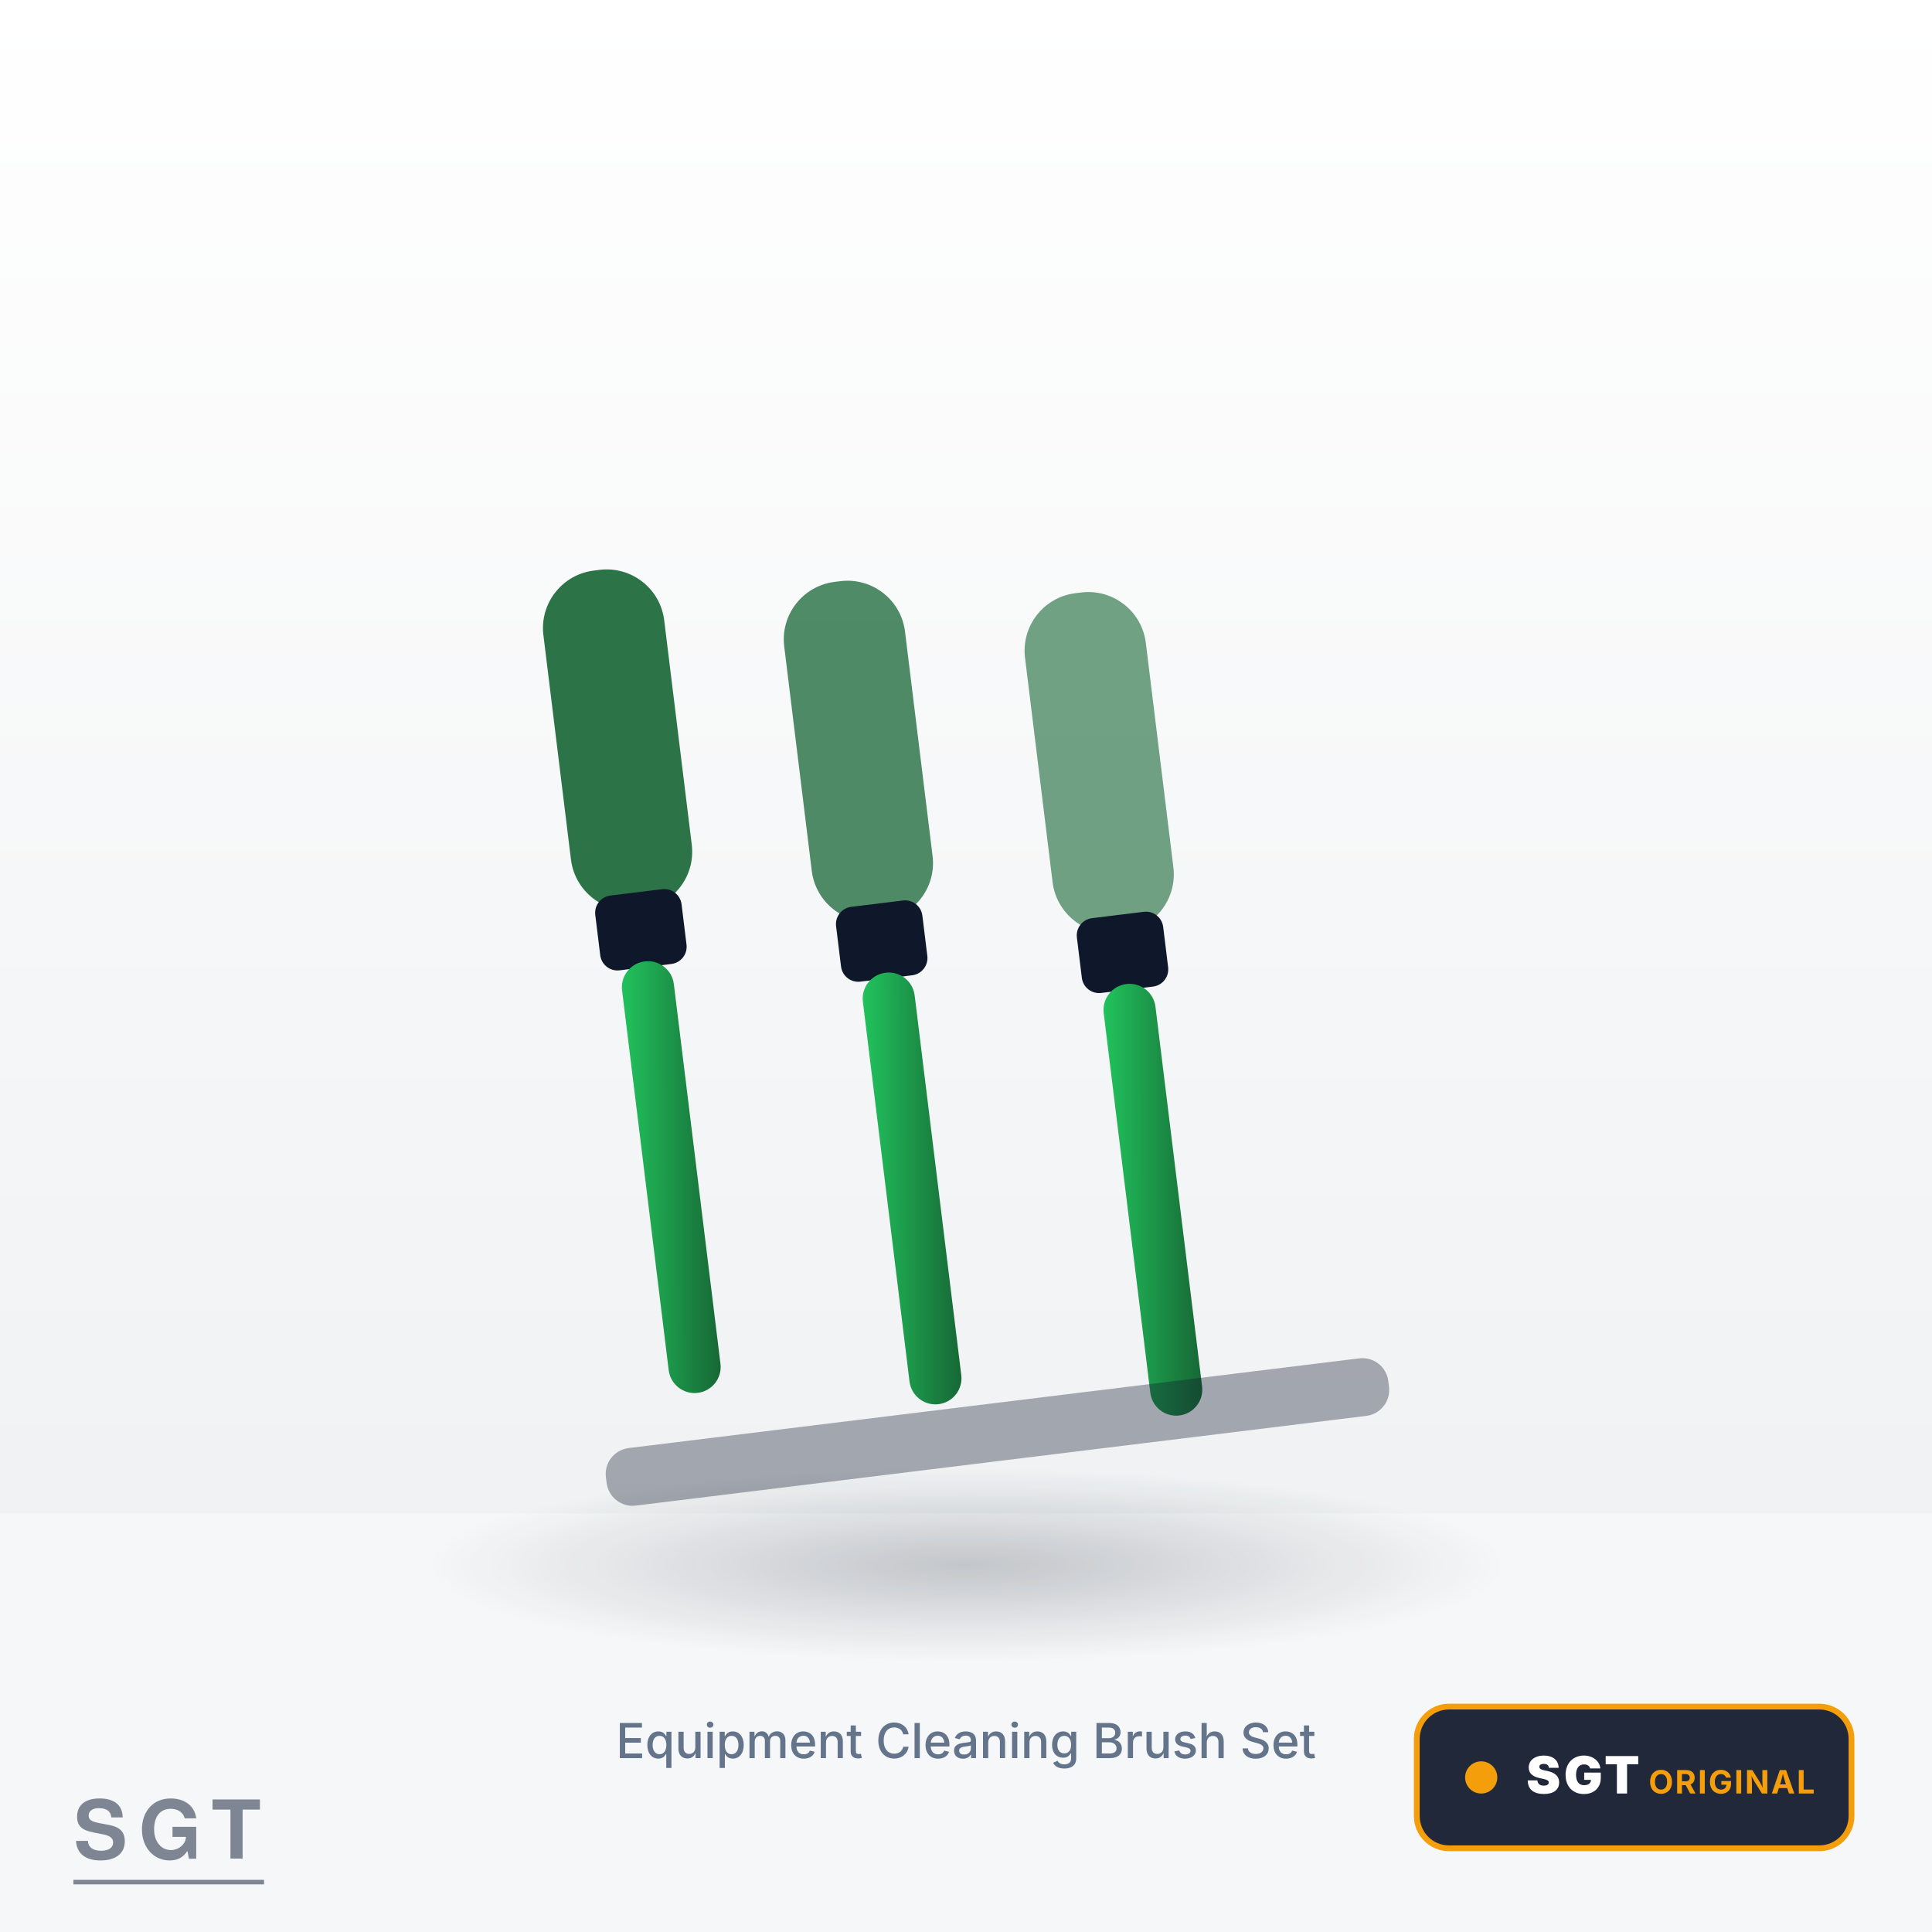
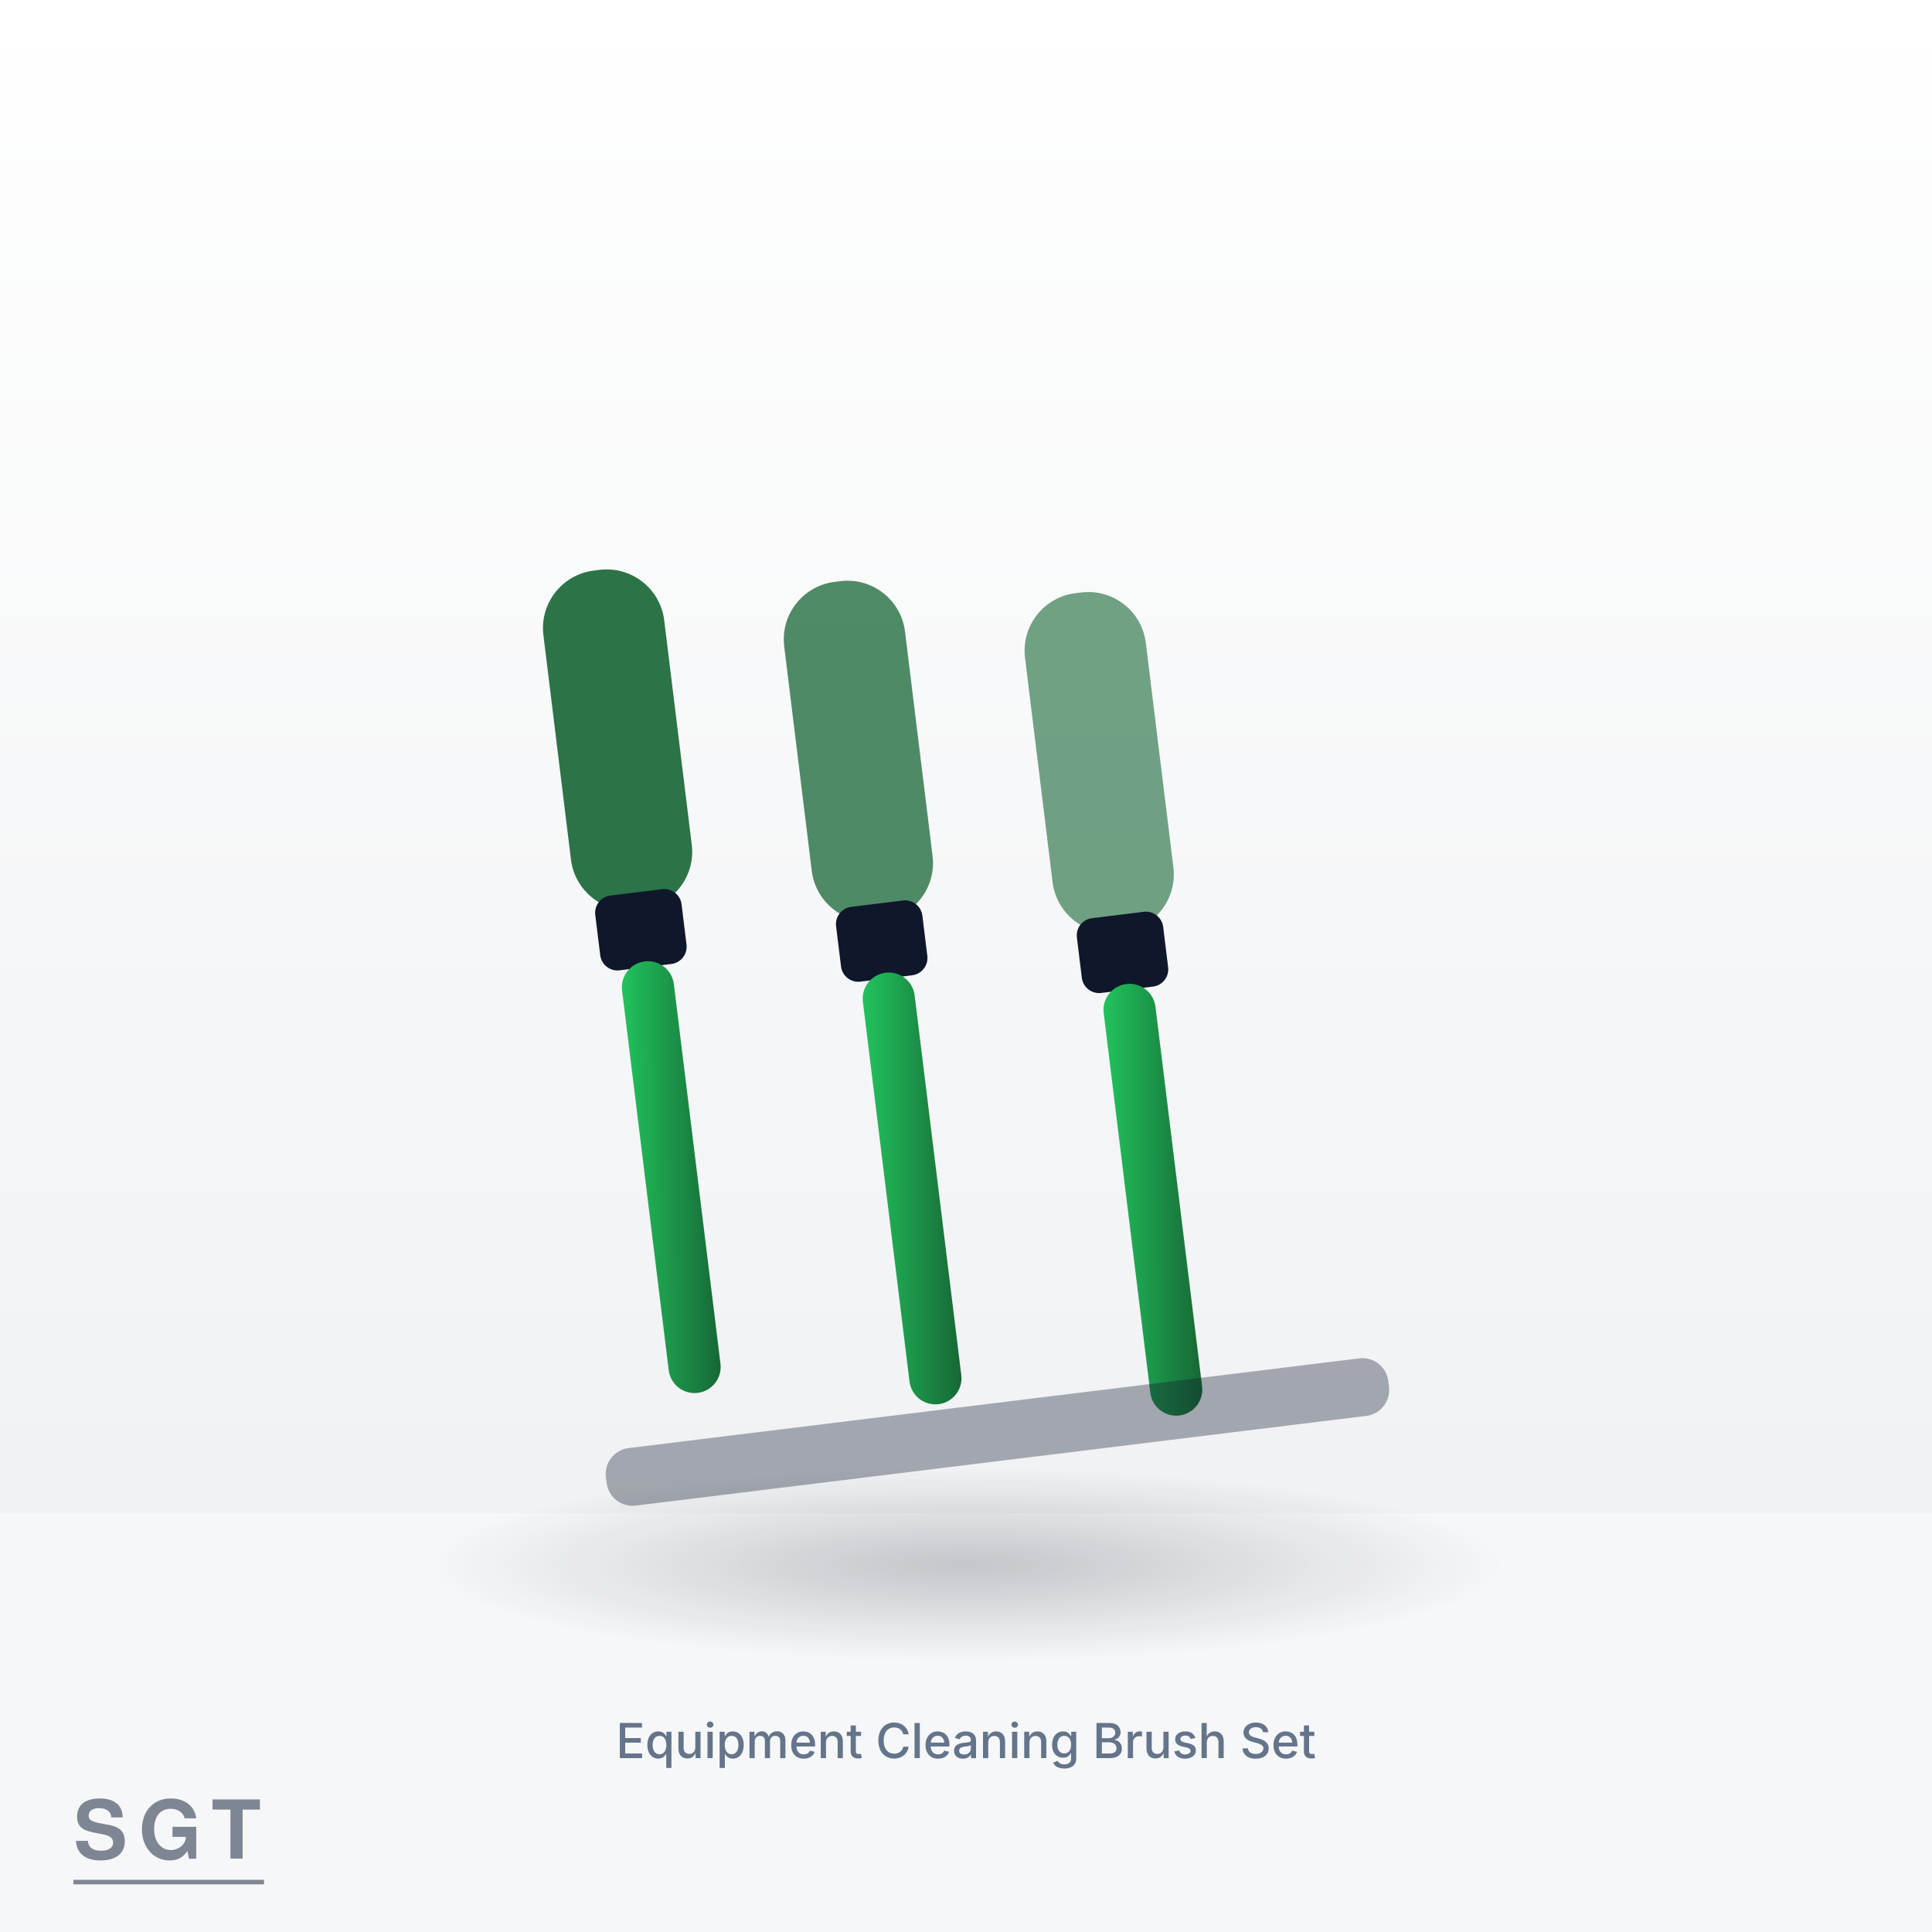
<svg xmlns="http://www.w3.org/2000/svg" viewBox="0 0 600 600" width="600" height="600" role="img" aria-label="Equipment Cleaning Brush Set — Cleaning &amp; Hygiene">
  <defs>
    <linearGradient id="bg" x1="0" y1="0" x2="0" y2="1">
      <stop offset="0%" stop-color="#ffffff" />
      <stop offset="100%" stop-color="#eceef0" />
    </linearGradient>
    <linearGradient id="body" x1="0" y1="0" x2="1" y2="1">
      <stop offset="0%" stop-color="#22c55e" />
      <stop offset="100%" stop-color="#166534" />
    </linearGradient>
    <linearGradient id="stroke" x1="0" y1="0" x2="1" y2="1">
      <stop offset="0%" stop-color="#22c55e" />
      <stop offset="100%" stop-color="#166534" />
    </linearGradient>
    <radialGradient id="shadow" cx="50%" cy="50%">
      <stop offset="0%" stop-color="#0f172a" stop-opacity="0.22" />
      <stop offset="100%" stop-color="#0f172a" stop-opacity="0" />
    </radialGradient>
  </defs>
  <rect width="600" height="600" fill="url(#bg)" />
  <rect y="470" width="600" height="130" fill="#f6f7f8" />
  <ellipse cx="300" cy="486" rx="168" ry="30" fill="url(#shadow)" />
  <g transform="translate(292 300) rotate(-7) scale(0.9) translate(-300 -300)">
    <rect x="178" y="150" width="42" height="118" rx="20" fill="#166534" opacity="0.9" />
    <rect x="184" y="262" width="30" height="26" rx="6" fill="#0f172a" />
    <rect x="190" y="286" width="18" height="150" rx="9" fill="url(#body)" />
    <rect x="260" y="164" width="42" height="118" rx="20" fill="#166534" opacity="0.75" />
    <rect x="266" y="276" width="30" height="26" rx="6" fill="#0f172a" />
    <rect x="272" y="300" width="18" height="150" rx="9" fill="url(#body)" />
    <rect x="342" y="178" width="42" height="118" rx="20" fill="#166534" opacity="0.6" />
    <rect x="348" y="290" width="30" height="26" rx="6" fill="#0f172a" />
    <rect x="354" y="314" width="18" height="150" rx="9" fill="url(#body)" />
    <rect x="164" y="452" width="272" height="20" rx="9" fill="#0f172a" opacity="0.35" />
  </g>
  <text x="300" y="546" font-family="ui-sans-serif,system-ui,-apple-system,sans-serif" font-size="15" font-weight="500" fill="#64748b" text-anchor="middle">Equipment Cleaning Brush Set</text>
  <g id="sgt-mark" opacity="0.62">
    <text x="22.8" y="577.2" fill="#334155" font-family="Helvetica Neue, Helvetica, Arial, sans-serif" font-size="25.2" font-weight="600" letter-spacing="3.53">SGT</text>
    <rect x="22.8" y="583.8" width="59.2" height="1.4" fill="#334155" />
  </g>
-   <g id="sgt-brand-tag" transform="translate(440, 530)">
-     <rect x="0" y="0" width="135" height="44" rx="10" fill="#0f172a" fill-opacity="0.92" stroke="#f59e0b" stroke-width="1.8" />
-     <circle cx="20" cy="22" r="5" fill="#f59e0b" />
-     <text x="34" y="27" font-family="system-ui, -apple-system, sans-serif" font-weight="900" font-size="16" fill="#ffffff" letter-spacing="1">SGT</text>
-     <text x="72" y="27" font-family="system-ui, -apple-system, sans-serif" font-weight="700" font-size="10" fill="#f59e0b" letter-spacing="0.5">ORIGINAL</text>
-   </g>
</svg>
